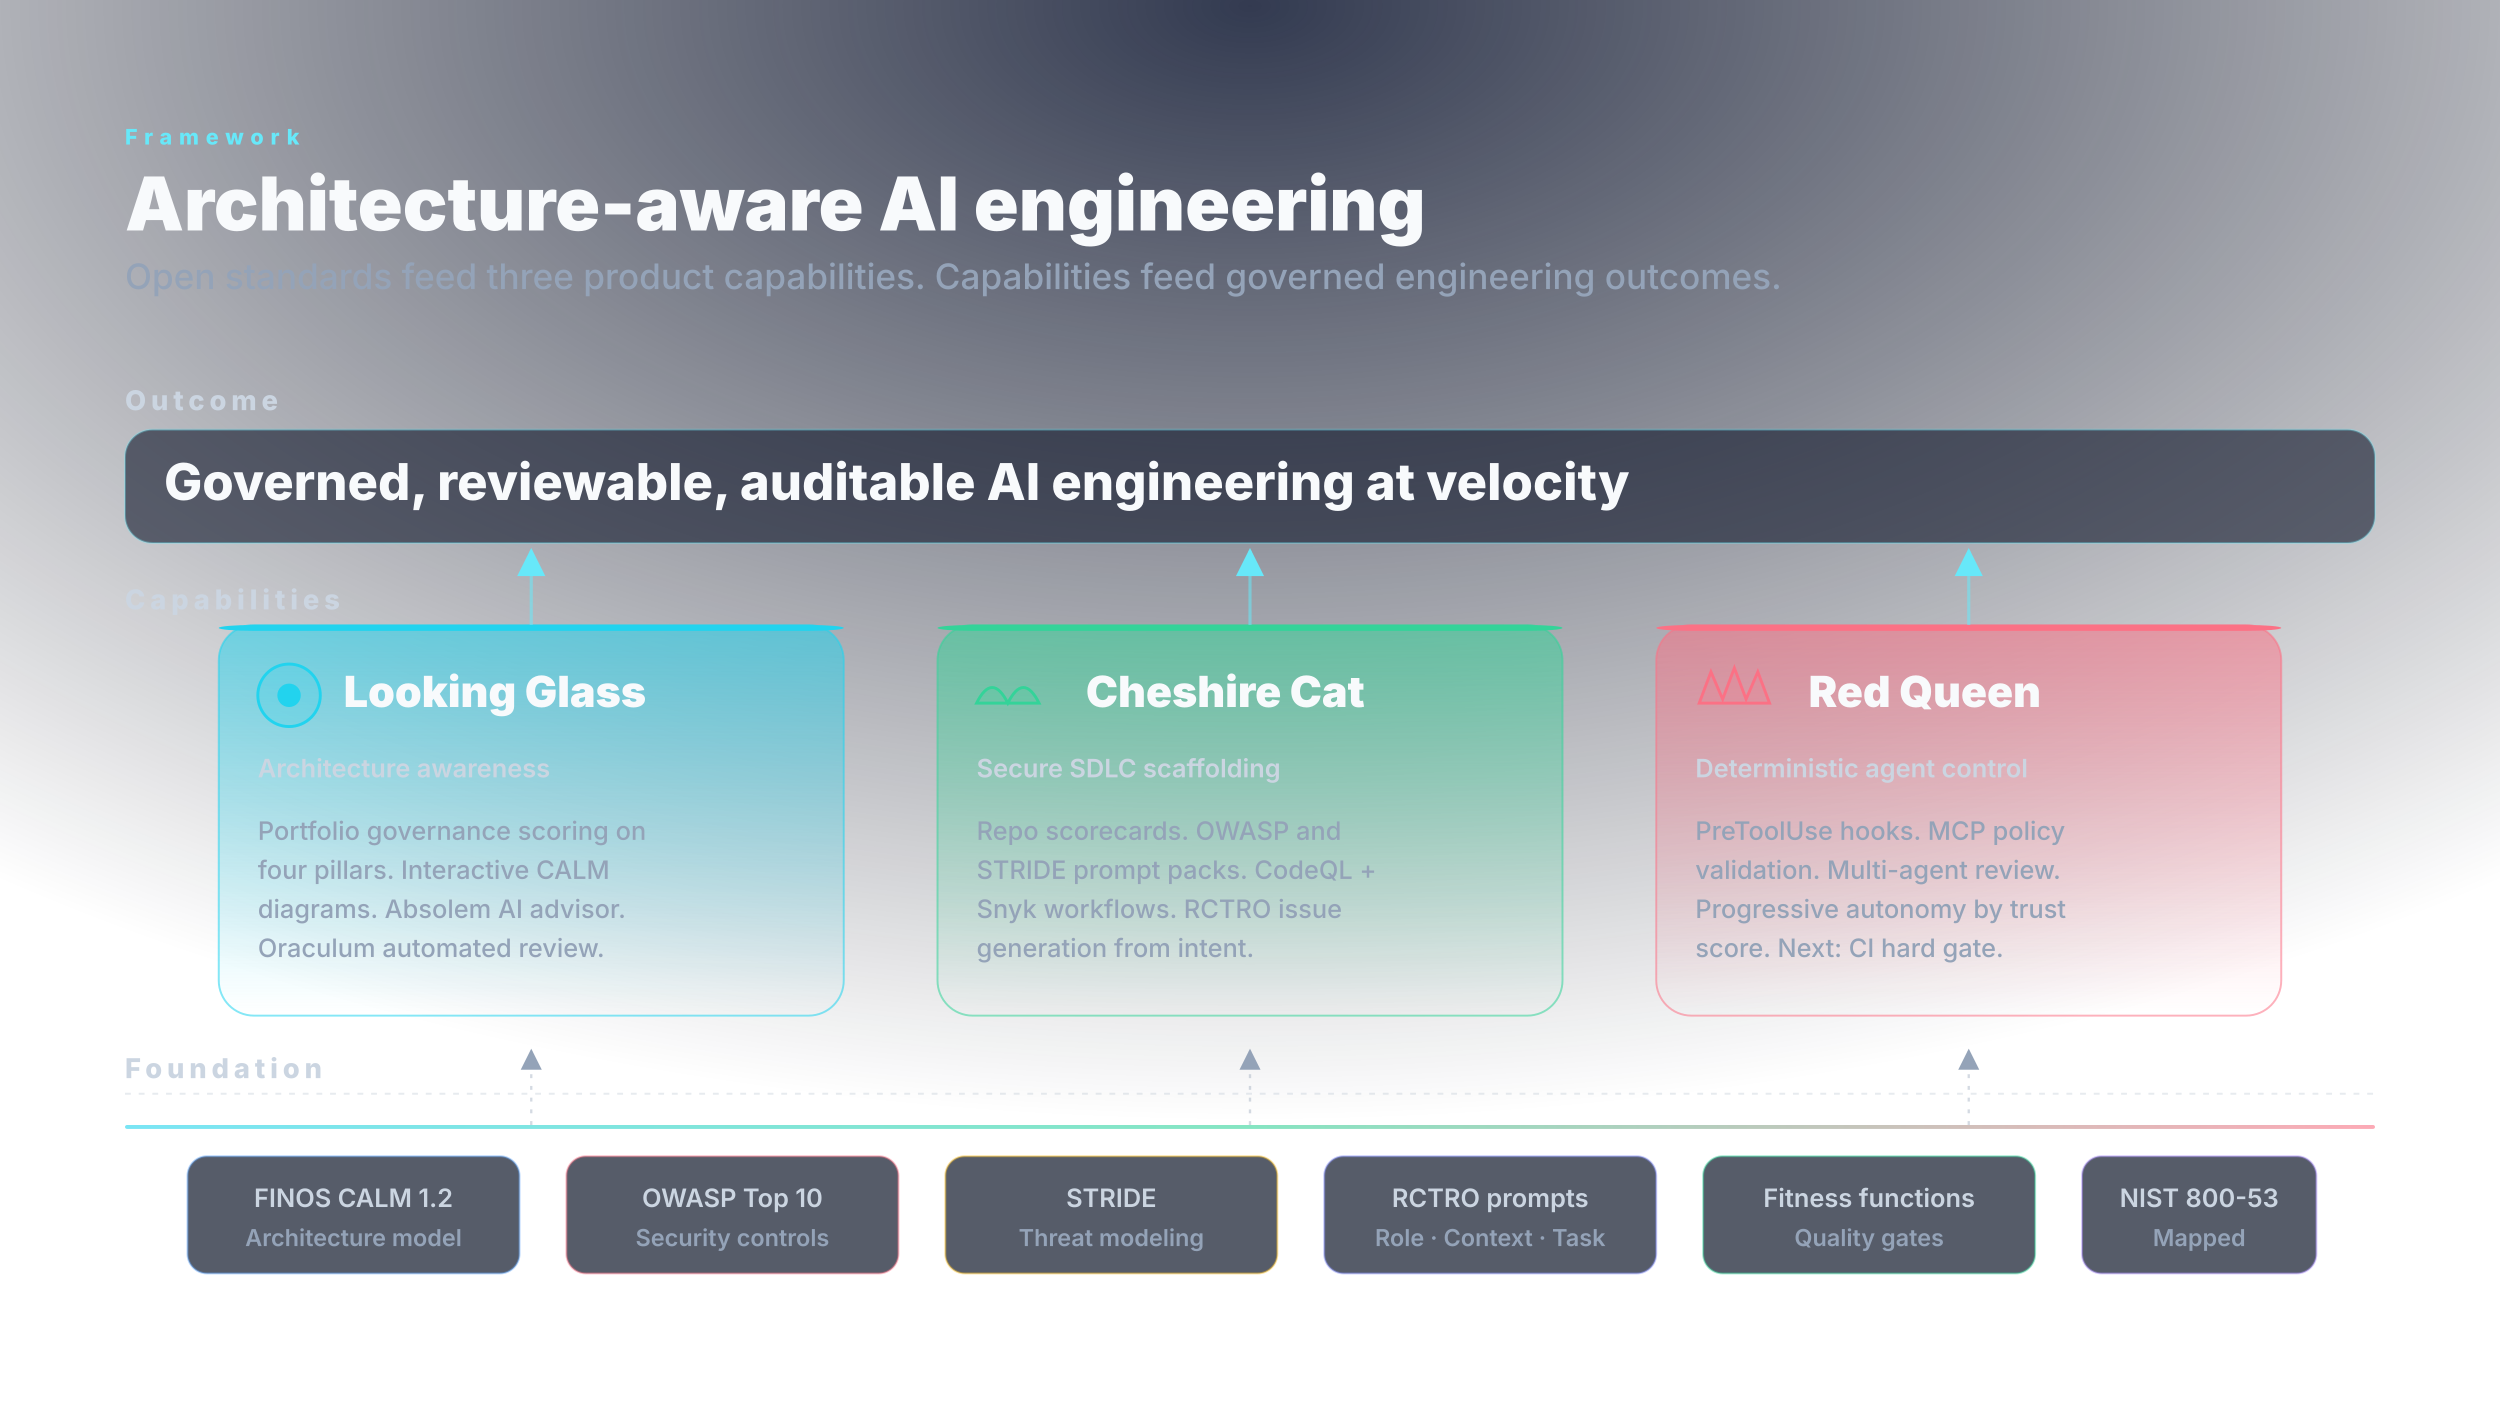
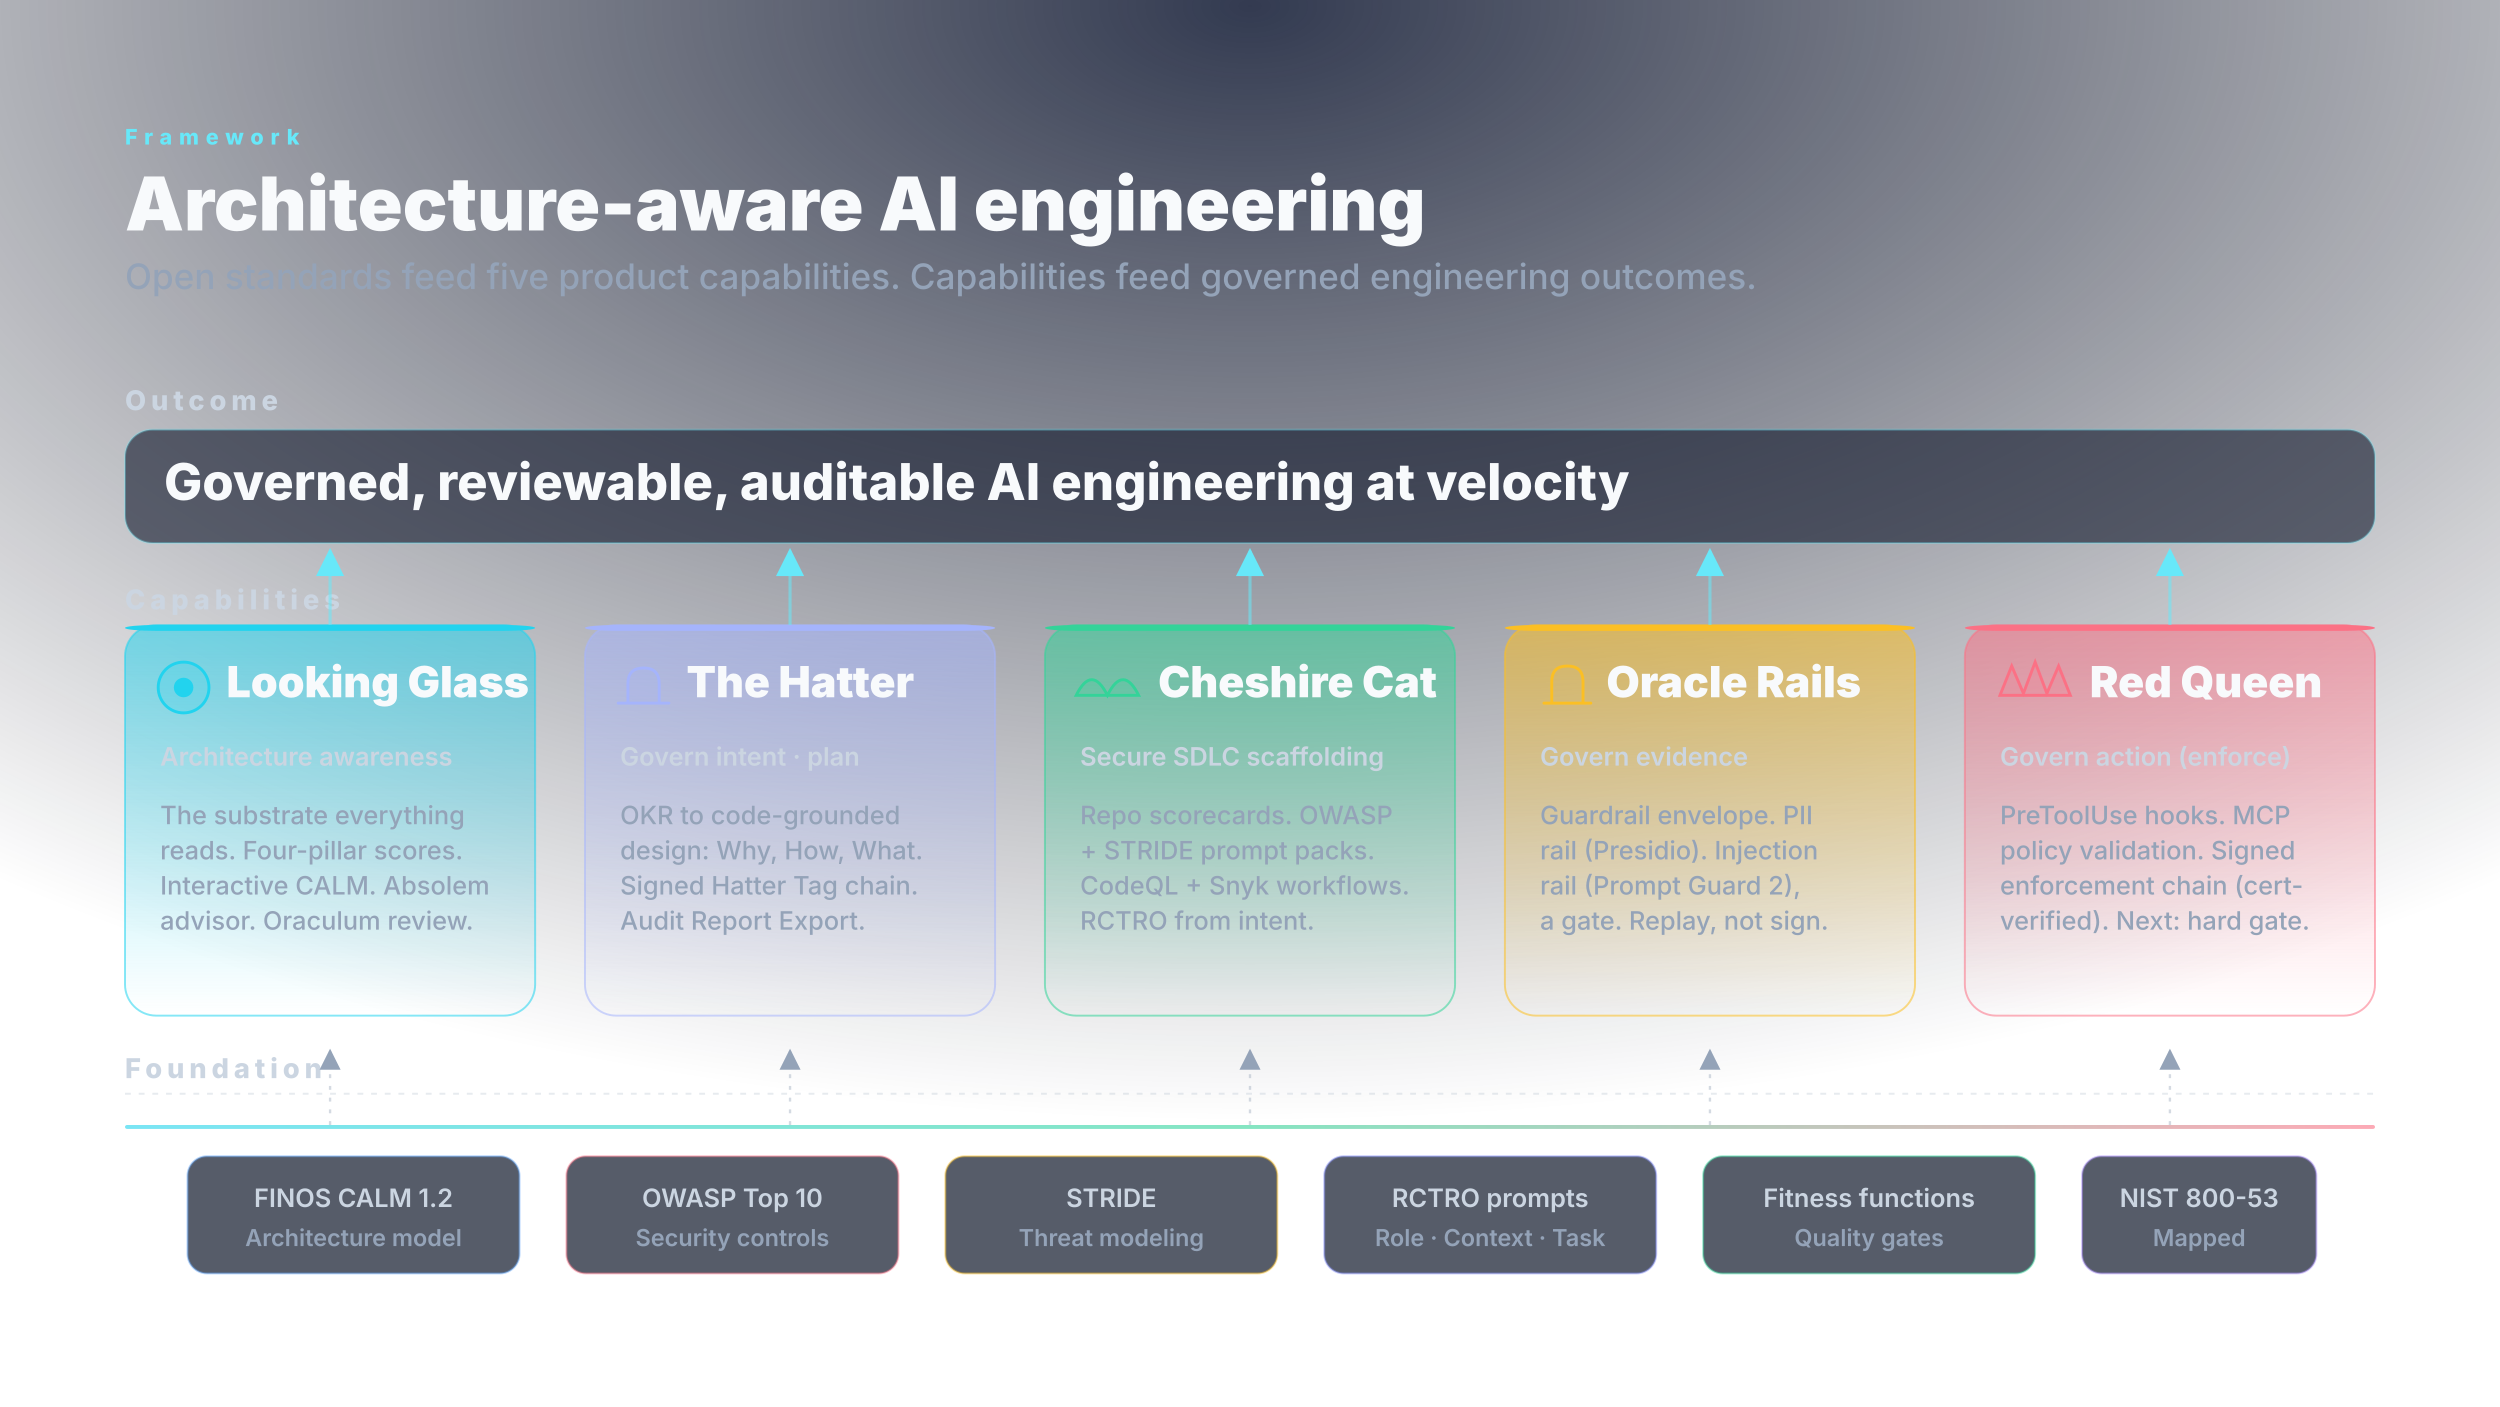
<svg xmlns="http://www.w3.org/2000/svg" viewBox="0 0 1280 720" role="img" aria-labelledby="t d">
  <defs>
    <radialGradient id="bg" cx="50%" cy="0%" r="80%">
      <stop offset="0" stop-color="#0f1832" stop-opacity=".85" />
      <stop offset="1" stop-color="#070a18" stop-opacity="0" />
    </radialGradient>
    <linearGradient id="pillarLG" x1="0" y1="1" x2="0" y2="0">
      <stop offset="0" stop-color="#22d3ee" stop-opacity=".0" />
      <stop offset=".4" stop-color="#22d3ee" stop-opacity=".22" />
      <stop offset="1" stop-color="#22d3ee" stop-opacity=".55" />
    </linearGradient>
+     <linearGradient id="pillarHT" x1="0" y1="1" x2="0" y2="0">
+       <stop offset="0" stop-color="#a5b4fc" stop-opacity=".0" />
+       <stop offset=".4" stop-color="#a5b4fc" stop-opacity=".22" />
+       <stop offset="1" stop-color="#a5b4fc" stop-opacity=".55" />
+     </linearGradient>
    <linearGradient id="pillarCC" x1="0" y1="1" x2="0" y2="0">
      <stop offset="0" stop-color="#34d399" stop-opacity=".0" />
      <stop offset=".4" stop-color="#34d399" stop-opacity=".22" />
      <stop offset="1" stop-color="#34d399" stop-opacity=".55" />
    </linearGradient>
    <linearGradient id="pillarRQ" x1="0" y1="1" x2="0" y2="0">
      <stop offset="0" stop-color="#fb7185" stop-opacity=".0" />
      <stop offset=".4" stop-color="#fb7185" stop-opacity=".22" />
      <stop offset="1" stop-color="#fb7185" stop-opacity=".55" />
+     </linearGradient>
+     <linearGradient id="pillarOR" x1="0" y1="1" x2="0" y2="0">
+       <stop offset="0" stop-color="#fbbf24" stop-opacity=".0" />
+       <stop offset=".4" stop-color="#fbbf24" stop-opacity=".22" />
+       <stop offset="1" stop-color="#fbbf24" stop-opacity=".55" />
    </linearGradient>
    <linearGradient id="capBand" x1="0" y1="0" x2="1" y2="0">
      <stop offset="0" stop-color="#22d3ee" />
      <stop offset=".5" stop-color="#34d399" />
      <stop offset="1" stop-color="#fb7185" />
    </linearGradient>
    <marker id="arrU" viewBox="0 0 10 10" refX="9" refY="5" markerWidth="9" markerHeight="9" orient="auto">
      <path d="M0 0 L10 5 L0 10 Z" fill="#67e8f9" />
    </marker>
    <marker id="arrUp" viewBox="0 0 10 10" refX="9" refY="5" markerWidth="9" markerHeight="9" orient="auto">
      <path d="M0 0 L10 5 L0 10 Z" fill="#94a3b8" />
    </marker>
    <style>
      .lvlEyebrow{font:800 11px -apple-system,system-ui,sans-serif;letter-spacing:3.5px;text-transform:uppercase;fill:#67e8f9}
      .lvlLabel{font:800 14px -apple-system,system-ui,sans-serif;letter-spacing:2.5px;text-transform:uppercase;fill:#cbd5e1}
      .chip{font:600 13px -apple-system,system-ui,sans-serif;fill:#cbd5e1}
      .chipMuted{font:600 12px -apple-system,system-ui,sans-serif;fill:#94a3b8}
      .pillarName{font:900 22px -apple-system,system-ui,sans-serif;fill:#f8fafc}
      .pillarSub{font:500 13px -apple-system,system-ui,sans-serif;fill:#94a3b8}
      .topLabel{font:800 26px -apple-system,system-ui,sans-serif;fill:#f8fafc}
      .heroTitle{font:900 38px -apple-system,system-ui,sans-serif;fill:#f8fafc}
      .heroSub{font:500 18px -apple-system,system-ui,sans-serif;fill:#94a3b8}
      .baseRule{stroke:rgba(148,163,184,0.22);stroke-width:1;stroke-dasharray:3 4}
    </style>
  </defs>
  <rect x="0" y="0" width="1280" height="720" fill="url(#bg)" />
  <text x="64" y="74" class="lvlEyebrow">Framework</text>
  <text x="64" y="118" class="heroTitle">Architecture-aware AI engineering</text>
-   <text x="64" y="148" class="heroSub">Open standards feed three product capabilities. Capabilities feed governed engineering outcomes.</text>
+   <text x="64" y="148" class="heroSub">Open standards feed five product capabilities. Capabilities feed governed engineering outcomes.</text>
  <text x="64" y="210" class="lvlLabel">Outcome</text>
  <rect x="64" y="220" width="1152" height="58" rx="14" fill="rgba(15,23,42,0.6)" stroke="rgba(103,232,249,0.32)" />
  <text x="84" y="256" class="topLabel">Governed, reviewable, auditable AI engineering at velocity</text>
  <text x="64" y="312" class="lvlLabel">Capabilities</text>
-   <g transform="translate(112,320)">
-     <rect x="0" y="0" width="320" height="200" rx="18" fill="url(#pillarLG)" stroke="rgba(34,211,238,0.55)" />
-     <rect x="0" y="0" width="320" height="3" rx="18" fill="#22d3ee" />
-     <circle cx="36" cy="36" r="16" fill="rgba(34,211,238,0.18)" stroke="#22d3ee" stroke-width="1.5" />
-     <circle cx="36" cy="36" r="6" fill="#22d3ee" />
-     <text x="64" y="42" class="pillarName">Looking Glass</text>
-     <text x="20" y="78" class="chip" fill="#67e8f9">Architecture awareness</text>
-     <text x="20" y="110" class="pillarSub">Portfolio governance scoring on</text>
-     <text x="20" y="130" class="pillarSub">four pillars. Interactive CALM</text>
-     <text x="20" y="150" class="pillarSub">diagrams. Absolem AI advisor.</text>
-     <text x="20" y="170" class="pillarSub">Oraculum automated review.</text>
+   <g transform="translate(64,320)">
+     <rect x="0" y="0" width="210" height="200" rx="16" fill="url(#pillarLG)" stroke="rgba(34,211,238,0.55)" />
+     <rect x="0" y="0" width="210" height="3" rx="16" fill="#22d3ee" />
+     <circle cx="30" cy="32" r="13" fill="rgba(34,211,238,0.18)" stroke="#22d3ee" stroke-width="1.5" />
+     <circle cx="30" cy="32" r="5" fill="#22d3ee" />
+     <text x="52" y="37" class="pillarName">Looking Glass</text>
+     <text x="18" y="72" class="chip" fill="#67e8f9">Architecture awareness</text>
+     <text x="18" y="102" class="pillarSub">The substrate everything</text>
+     <text x="18" y="120" class="pillarSub">reads. Four-pillar scores.</text>
+     <text x="18" y="138" class="pillarSub">Interactive CALM. Absolem</text>
+     <text x="18" y="156" class="pillarSub">advisor. Oraculum review.</text>
  </g>
-   <g transform="translate(480,320)">
-     <rect x="0" y="0" width="320" height="200" rx="18" fill="url(#pillarCC)" stroke="rgba(52,211,153,0.55)" />
-     <rect x="0" y="0" width="320" height="3" rx="18" fill="#34d399" />
-     <path d="M20 40 Q28 24 36 40 Q44 24 52 40 Z" fill="rgba(52,211,153,0.18)" stroke="#34d399" stroke-width="1.5" />
-     <text x="76" y="42" class="pillarName">Cheshire Cat</text>
-     <text x="20" y="78" class="chip" fill="#6ee7b7">Secure SDLC scaffolding</text>
-     <text x="20" y="110" class="pillarSub">Repo scorecards. OWASP and</text>
-     <text x="20" y="130" class="pillarSub">STRIDE prompt packs. CodeQL +</text>
-     <text x="20" y="150" class="pillarSub">Snyk workflows. RCTRO issue</text>
-     <text x="20" y="170" class="pillarSub">generation from intent.</text>
+   <g transform="translate(299.5,320)">
+     <rect x="0" y="0" width="210" height="200" rx="16" fill="url(#pillarHT)" stroke="rgba(165,180,252,0.55)" />
+     <rect x="0" y="0" width="210" height="3" rx="16" fill="#a5b4fc" />
+     <path d="M22 40 L22 30 Q22 22 30 22 Q38 22 38 30 L38 40 M17 40 L43 40" fill="rgba(165,180,252,0.18)" stroke="#a5b4fc" stroke-width="1.5" stroke-linecap="round" />
+     <text x="52" y="37" class="pillarName">The Hatter</text>
+     <text x="18" y="72" class="chip" fill="#c4b5fd">Govern intent · plan</text>
+     <text x="18" y="102" class="pillarSub">OKR to code-grounded</text>
+     <text x="18" y="120" class="pillarSub">design: Why, How, What.</text>
+     <text x="18" y="138" class="pillarSub">Signed Hatter Tag chain.</text>
+     <text x="18" y="156" class="pillarSub">Audit Report Export.</text>
  </g>
-   <g transform="translate(848,320)">
-     <rect x="0" y="0" width="320" height="200" rx="18" fill="url(#pillarRQ)" stroke="rgba(251,113,133,0.55)" />
-     <rect x="0" y="0" width="320" height="3" rx="18" fill="#fb7185" />
-     <path d="M22 40 L28 24 L34 38 L40 22 L46 38 L52 24 L58 40 Z" fill="rgba(251,113,133,0.18)" stroke="#fb7185" stroke-width="1.5" />
-     <text x="78" y="42" class="pillarName">Red Queen</text>
-     <text x="20" y="78" class="chip" fill="#fda4af">Deterministic agent control</text>
-     <text x="20" y="110" class="pillarSub">PreToolUse hooks. MCP policy</text>
-     <text x="20" y="130" class="pillarSub">validation. Multi-agent review.</text>
-     <text x="20" y="150" class="pillarSub">Progressive autonomy by trust</text>
-     <text x="20" y="170" class="pillarSub">score. Next: CI hard gate.</text>
+   <g transform="translate(535,320)">
+     <rect x="0" y="0" width="210" height="200" rx="16" fill="url(#pillarCC)" stroke="rgba(52,211,153,0.55)" />
+     <rect x="0" y="0" width="210" height="3" rx="16" fill="#34d399" />
+     <path d="M16 36 Q24 20 32 36 Q40 20 48 36 Z" fill="rgba(52,211,153,0.18)" stroke="#34d399" stroke-width="1.5" />
+     <text x="58" y="37" class="pillarName">Cheshire Cat</text>
+     <text x="18" y="72" class="chip" fill="#6ee7b7">Secure SDLC scaffolding</text>
+     <text x="18" y="102" class="pillarSub">Repo scorecards. OWASP</text>
+     <text x="18" y="120" class="pillarSub">+ STRIDE prompt packs.</text>
+     <text x="18" y="138" class="pillarSub">CodeQL + Snyk workflows.</text>
+     <text x="18" y="156" class="pillarSub">RCTRO from intent.</text>
+   </g>
+   <g transform="translate(770.5,320)">
+     <rect x="0" y="0" width="210" height="200" rx="16" fill="url(#pillarOR)" stroke="rgba(251,191,36,0.55)" />
+     <rect x="0" y="0" width="210" height="3" rx="16" fill="#fbbf24" />
+     <path d="M24 40 L24 29 Q24 21 32 21 Q40 21 40 29 L40 40 M20 40 L44 40" fill="none" stroke="#fbbf24" stroke-width="1.5" stroke-linecap="round" />
+     <text x="52" y="37" class="pillarName">Oracle Rails</text>
+     <text x="18" y="72" class="chip" fill="#fcd34d">Govern evidence</text>
+     <text x="18" y="102" class="pillarSub">Guardrail envelope. PII</text>
+     <text x="18" y="120" class="pillarSub">rail (Presidio). Injection</text>
+     <text x="18" y="138" class="pillarSub">rail (Prompt Guard 2),</text>
+     <text x="18" y="156" class="pillarSub">a gate. Replay, not sign.</text>
+   </g>
+   <g transform="translate(1006,320)">
+     <rect x="0" y="0" width="210" height="200" rx="16" fill="url(#pillarRQ)" stroke="rgba(251,113,133,0.55)" />
+     <rect x="0" y="0" width="210" height="3" rx="16" fill="#fb7185" />
+     <path d="M18 36 L24 21 L30 35 L36 19 L42 35 L48 21 L54 36 Z" fill="rgba(251,113,133,0.18)" stroke="#fb7185" stroke-width="1.5" />
+     <text x="64" y="37" class="pillarName">Red Queen</text>
+     <text x="18" y="72" class="chip" fill="#fda4af">Govern action (enforce)</text>
+     <text x="18" y="102" class="pillarSub">PreToolUse hooks. MCP</text>
+     <text x="18" y="120" class="pillarSub">policy validation. Signed</text>
+     <text x="18" y="138" class="pillarSub">enforcement chain (cert-</text>
+     <text x="18" y="156" class="pillarSub">verified). Next: hard gate.</text>
  </g>
  <g fill="none" stroke="rgba(103,232,249,0.55)" stroke-width="1.6">
-     <path d="M272 320 L272 282" marker-end="url(#arrU)" />
+     <path d="M169 320 L169 282" marker-end="url(#arrU)" />
+     <path d="M404.5 320 L404.5 282" marker-end="url(#arrU)" />
    <path d="M640 320 L640 282" marker-end="url(#arrU)" />
-     <path d="M1008 320 L1008 282" marker-end="url(#arrU)" />
+     <path d="M875.5 320 L875.5 282" marker-end="url(#arrU)" />
+     <path d="M1111 320 L1111 282" marker-end="url(#arrU)" />
  </g>
  <text x="64" y="552" class="lvlLabel">Foundation</text>
  <line x1="64" y1="560" x2="1216" y2="560" class="baseRule" />
  <rect x="64" y="576" width="1152" height="2" rx="1" fill="url(#capBand)" opacity=".6" />
  <g transform="translate(0,592)">
    <g transform="translate(96,0)">
      <rect width="170" height="60" rx="10" fill="rgba(15,23,42,0.7)" stroke="rgba(96,165,250,0.45)" />
      <text x="85" y="26" text-anchor="middle" class="chip" fill="#93c5fd">FINOS CALM 1.2</text>
      <text x="85" y="46" text-anchor="middle" class="chipMuted">Architecture model</text>
    </g>
    <g transform="translate(290,0)">
      <rect width="170" height="60" rx="10" fill="rgba(15,23,42,0.7)" stroke="rgba(251,113,133,0.45)" />
      <text x="85" y="26" text-anchor="middle" class="chip" fill="#fda4af">OWASP Top 10</text>
      <text x="85" y="46" text-anchor="middle" class="chipMuted">Security controls</text>
    </g>
    <g transform="translate(484,0)">
      <rect width="170" height="60" rx="10" fill="rgba(15,23,42,0.7)" stroke="rgba(251,191,36,0.45)" />
      <text x="85" y="26" text-anchor="middle" class="chip" fill="#fcd34d">STRIDE</text>
      <text x="85" y="46" text-anchor="middle" class="chipMuted">Threat modeling</text>
    </g>
    <g transform="translate(678,0)">
      <rect width="170" height="60" rx="10" fill="rgba(15,23,42,0.7)" stroke="rgba(129,140,248,0.45)" />
      <text x="85" y="26" text-anchor="middle" class="chip" fill="#a5b4fc">RCTRO prompts</text>
      <text x="85" y="46" text-anchor="middle" class="chipMuted">Role · Context · Task</text>
    </g>
    <g transform="translate(872,0)">
      <rect width="170" height="60" rx="10" fill="rgba(15,23,42,0.7)" stroke="rgba(52,211,153,0.45)" />
      <text x="85" y="26" text-anchor="middle" class="chip" fill="#6ee7b7">Fitness functions</text>
      <text x="85" y="46" text-anchor="middle" class="chipMuted">Quality gates</text>
    </g>
    <g transform="translate(1066,0)">
      <rect width="120" height="60" rx="10" fill="rgba(15,23,42,0.7)" stroke="rgba(167,139,250,0.45)" />
      <text x="60" y="26" text-anchor="middle" class="chip" fill="#c4b5fd">NIST 800-53</text>
      <text x="60" y="46" text-anchor="middle" class="chipMuted">Mapped</text>
    </g>
  </g>
  <g fill="none" stroke="rgba(148,163,184,0.4)" stroke-width="1.2" stroke-dasharray="2 4">
-     <path d="M272 576 L272 538" marker-end="url(#arrUp)" />
+     <path d="M169 576 L169 538" marker-end="url(#arrUp)" />
+     <path d="M404.5 576 L404.5 538" marker-end="url(#arrUp)" />
    <path d="M640 576 L640 538" marker-end="url(#arrUp)" />
-     <path d="M1008 576 L1008 538" marker-end="url(#arrUp)" />
+     <path d="M875.5 576 L875.5 538" marker-end="url(#arrUp)" />
+     <path d="M1111 576 L1111 538" marker-end="url(#arrUp)" />
  </g>
</svg>
